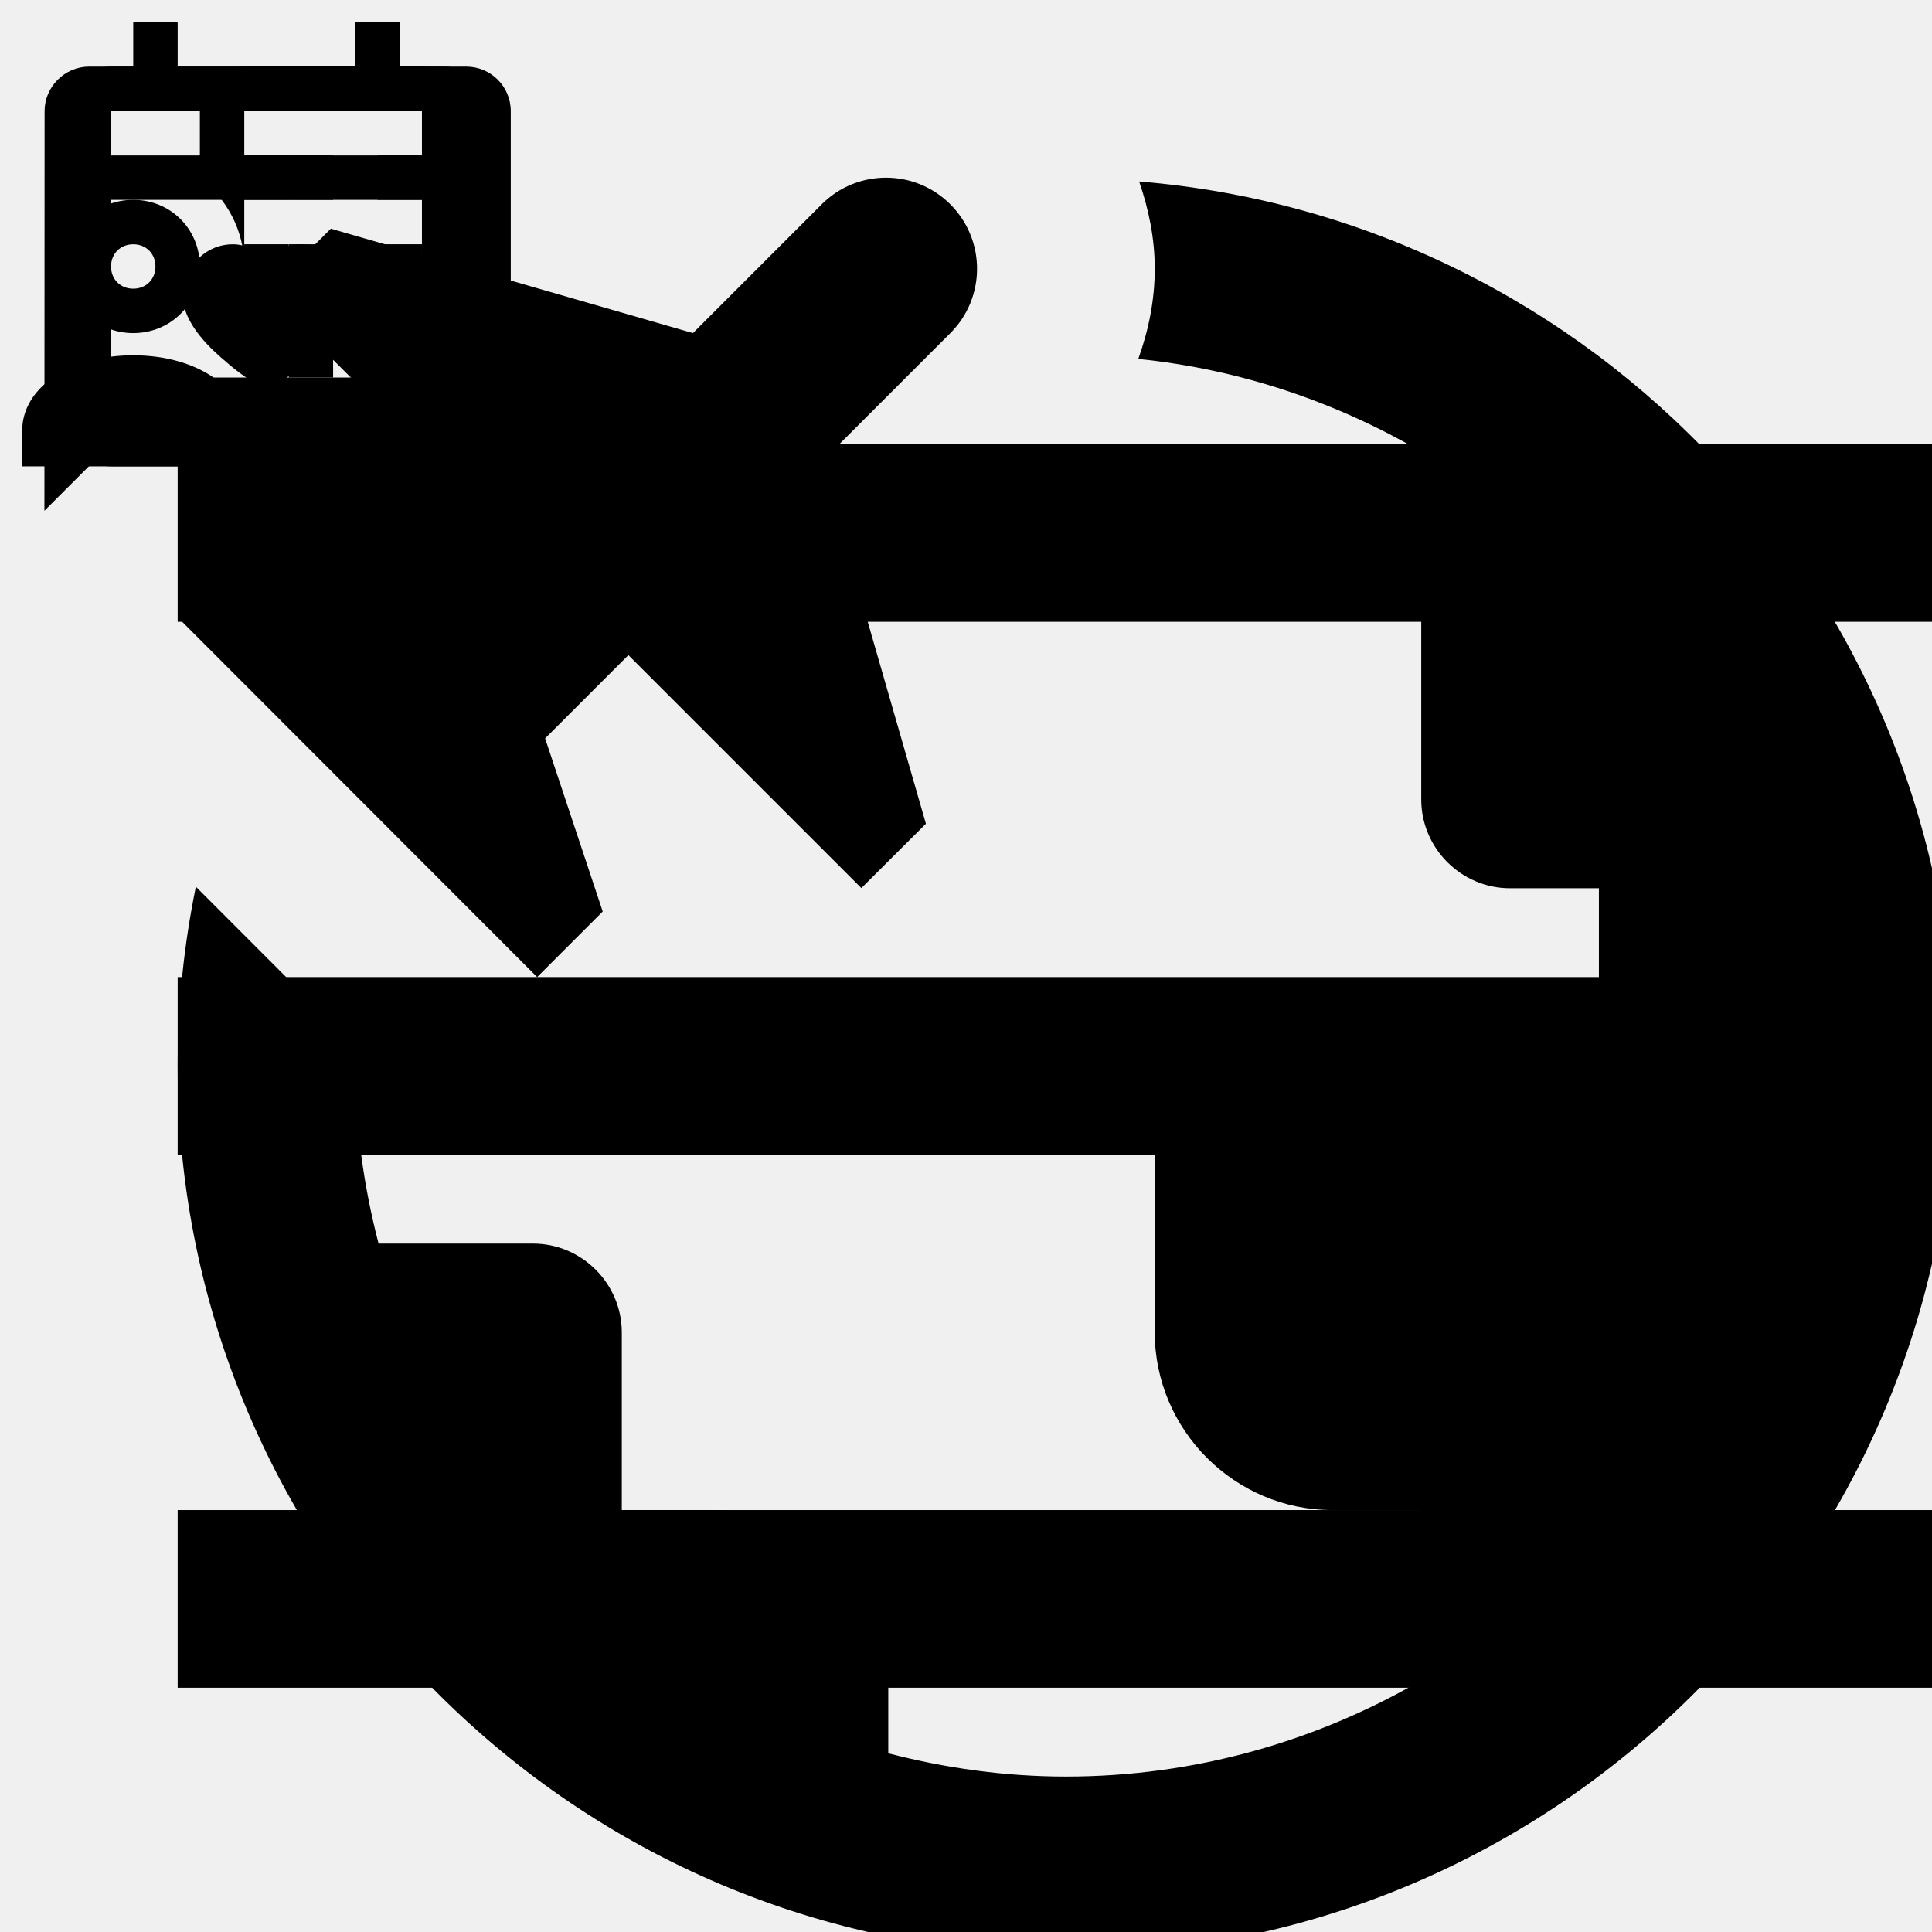
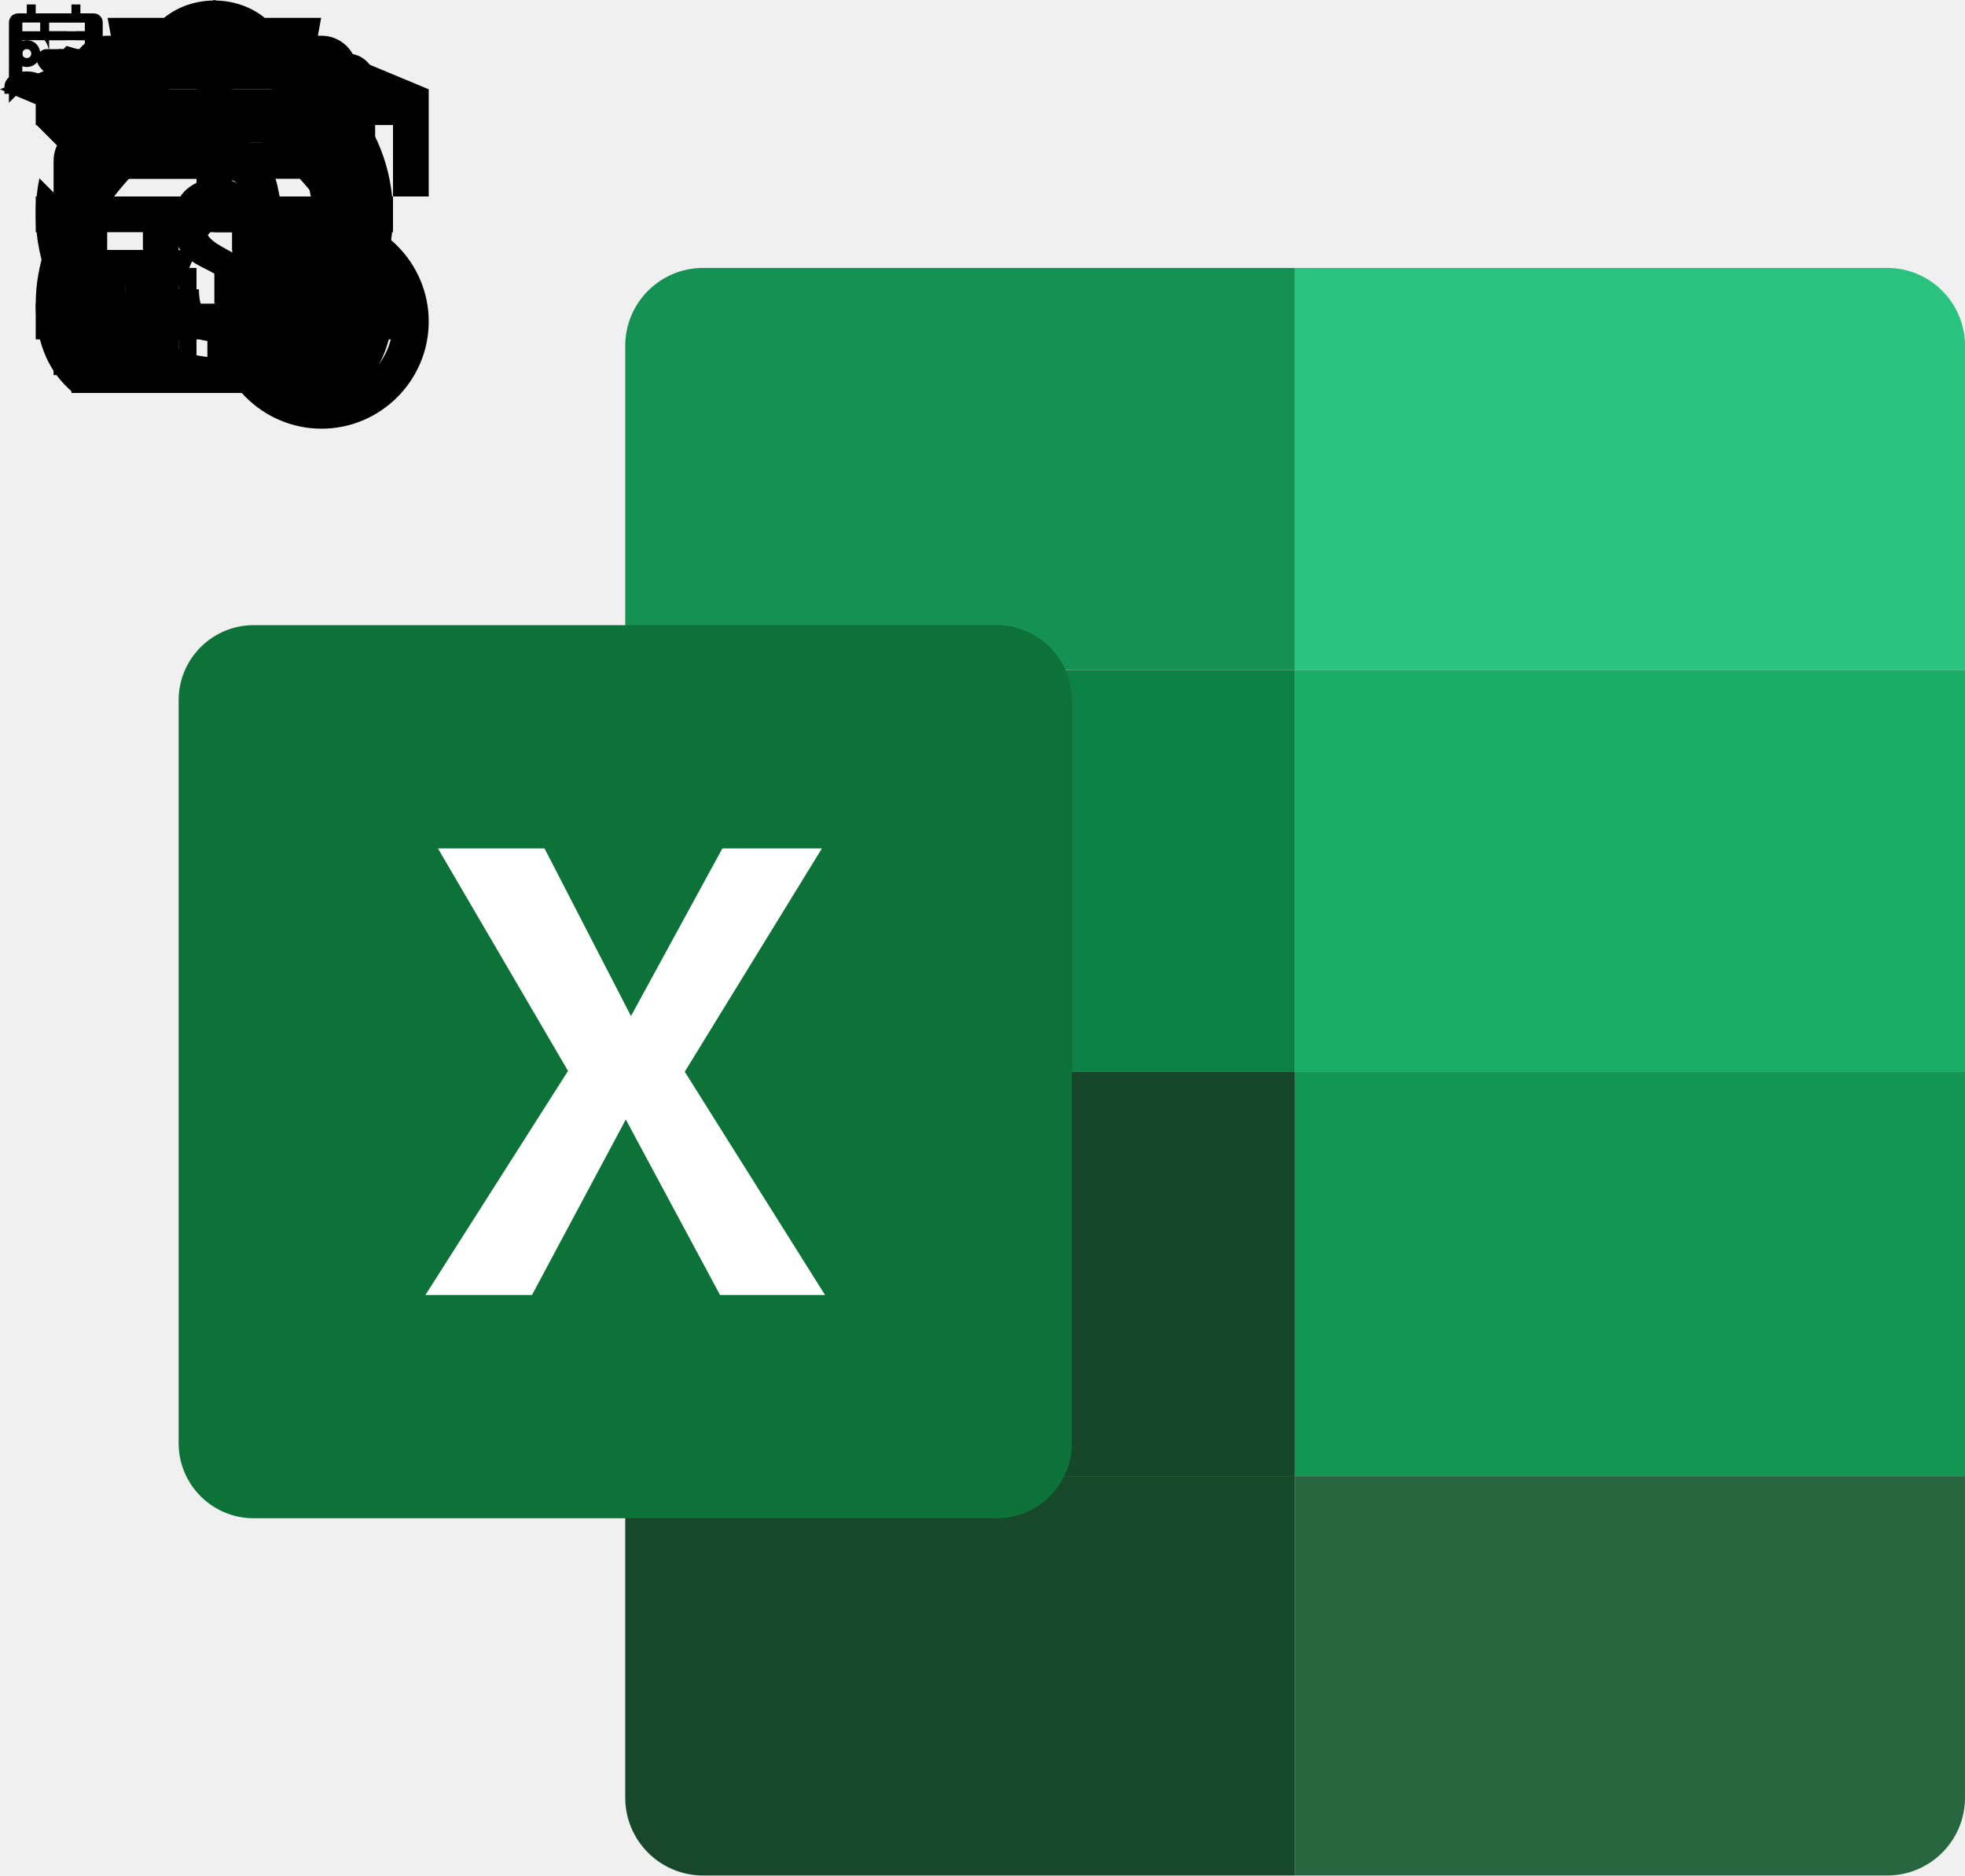
<svg xmlns="http://www.w3.org/2000/svg">
  <svg id="calendar" width="24pt" height="24pt" viewBox="0 0 24 24" version="1.1">
    <g id="surface1">
      <path style=" stroke:none;fill-rule:nonzero;fill-opacity:1;" d="M 6 1 L 6 3 L 5 3 C 3.898 3 3 3.898 3 5 L 3 19 C 3 20.102 3.898 21 5 21 L 19 21 C 20.102 21 21 20.102 21 19 L 21 5 C 21 3.898 20.102 3 19 3 L 18 3 L 18 1 L 16 1 L 16 3 L 8 3 L 8 1 Z M 5 5 L 19 5 L 19 7 L 5 7 Z M 5 9 L 19 9 L 19 19 L 5 19 Z M 10.488 11 C 9.57 11.004 8.855 11.527 8.457 12.301 C 8.293 12.621 8.223 12.93 8.219 13.234 C 8.207 14.629 9.633 15.832 10.238 16.344 L 10.359 16.449 C 10.867 16.891 12 17.617 12 17.617 C 12 17.617 13.137 16.891 13.641 16.449 L 13.766 16.344 C 14.371 15.832 15.797 14.629 15.781 13.234 C 15.777 12.93 15.707 12.617 15.547 12.301 C 15.148 11.527 14.434 11 13.516 11 C 12.934 11 12.266 11.328 12.004 11.703 C 11.766 11.332 11.07 11 10.488 11 Z " />
    </g>
  </svg>
  <svg id="about" width="24pt" height="24pt" viewBox="0 0 24 24" version="1.1">
    <g id="surface1">
      <path style=" stroke:none;fill-rule:nonzero;fill-opacity:1;" d="M 4.008 3 C 2.918 3 2.008 3.906 2.008 5 L 2 23 L 6 19 L 20 19 C 21.094 19 22 18.094 22 17 L 22 5 C 22 3.906 21.094 3 20 3 Z M 4.008 5 L 20 5 L 20 17 L 5.172 17 L 4.004 18.168 Z M 11 7 L 11 9 L 13 9 L 13 7 Z M 11 11 L 11 15 L 13 15 L 13 11 Z " />
    </g>
  </svg>
  <svg id="office" width="24pt" height="24pt" viewBox="0 0 24 24" version="1.1">
    <g id="surface1">
      <path style=" stroke:none;fill-rule:nonzero;fill-opacity:1;" d="M 11 3 C 9.898 3 9 3.898 9 5 L 9 8.023 C 10.207 8.934 11 10.371 11 12 L 11 5 L 21 5 L 21 19 L 13 19 L 13 21 L 23 21 L 23 5 C 23 3.898 22.102 3 21 3 Z M 13 7 L 13 9 L 15 9 L 15 7 Z M 17 7 L 17 9 L 19 9 L 19 7 Z M 6 9 C 4.316 9 3 10.316 3 12 C 3 13.684 4.316 15 6 15 C 7.684 15 9 13.684 9 12 C 9 10.316 7.684 9 6 9 Z M 6 11 C 6.578 11 7 11.422 7 12 C 7 12.578 6.578 13 6 13 C 5.422 13 5 12.578 5 12 C 5 11.422 5.422 11 6 11 Z M 13 11 L 13 13 L 15 13 L 15 11 Z M 17 11 L 17 13 L 19 13 L 19 11 Z M 13 15 L 13 17 L 15 17 L 15 15 Z M 17 15 L 17 17 L 19 17 L 19 15 Z M 6 16 C 3.148 16 1 17.457 1 19.387 L 1 21 L 11 21 L 11 19.387 C 11 17.457 8.852 16 6 16 Z M 6 18 C 7.469 18 8.488 18.504 8.852 19 L 3.148 19 C 3.512 18.504 4.531 18 6 18 Z " />
    </g>
  </svg>
  <svg id="menu" width="96pt" height="96pt" viewBox="0 0 96 96" version="1.1">
    <g id="surface1">
      <path style=" stroke:none;fill-rule:nonzero;fill-opacity:1;" d="M 8 20 L 8 28 L 88 28 L 88 20 Z M 8 44 L 8 52 L 88 52 L 88 44 Z M 8 68 L 8 76 L 88 76 L 88 68 Z " />
    </g>
  </svg>
  <svg id="trip" width="96pt" height="96pt" viewBox="0 0 96 96" version="1.1">
    <g id="surface1">
      <path style=" stroke:none;fill-rule:nonzero;fill-opacity:1;" d="M 39.898 8 C 38.848 8 37.801 8.402 37 9.203 L 31.203 15 L 14.898 10.297 L 12 13.203 L 22.5 23.703 L 18.75 27.453 L 10.945 24.852 L 8 27.797 L 24.188 44 L 27.141 41.047 L 24.547 33.25 L 28.297 29.5 L 38.789 39.992 L 41.695 37.094 L 37 20.797 L 42.797 15 C 44.398 13.398 44.398 10.809 42.797 9.203 C 41.996 8.402 40.949 8 39.898 8 Z M 51.297 8.172 C 51.73 9.426 52 10.738 52 12.102 C 52 13.512 51.723 14.871 51.258 16.164 C 55.871 16.633 60.176 18.113 64 20.336 L 64 36 C 64 38.199 65.801 40 68 40 L 72 40 L 72 48 L 56 48 C 53.801 48 52 49.801 52 52 L 52 60 C 52 64.398 55.602 68 60 68 L 64 68 L 64 75.672 C 59.285 78.406 53.832 80 48 80 C 45.234 80 42.562 79.617 40 78.953 L 40 76 C 40 71.602 36.398 68 32 68 L 28 68 L 28 60 C 28 57.801 26.199 56 24 56 L 17.047 56 C 16.383 53.438 16 50.766 16 48 C 16 47.719 16.039 47.445 16.047 47.164 L 8.82 39.93 C 8.285 42.539 8 45.234 8 48 C 8 70.055 25.945 88 48 88 C 70.055 88 88 70.055 88 48 C 88 27.055 71.812 9.855 51.297 8.172 Z " />
    </g>
  </svg>
+   <svg id="timetable" width="96pt" height="96pt" viewBox="0 0 96 96" version="1.1">
+     <g id="surface1">
+       <path style=" stroke:none;fill-rule:nonzero;fill-opacity:1;" d="M 24 8 C 19.59 8 16 11.59 16 16 L 16 80 C 16 84.41 19.59 88 24 88 L 44.312 88 C 42.875 85.523 41.777 82.84 41.047 80 L 24 80 L 24 64 L 41.047 64 C 42.801 57.211 46.691 51.301 52 47.039 L 52 40 L 72 40 C 74.77 40 77.441 40.387 80 41.047 L 80 16 C 80 11.59 76.41 8 72 8 Z M 24 16 L 44 16 L 44 32 L 24 32 Z M 52 16 L 72 16 L 72 32 L 52 32 Z M 24 40 L 44 40 L 44 56 L 24 56 Z M 72 48 C 58.793 48 48 58.793 48 72 C 48 85.207 58.793 96 72 96 C 85.207 96 96 85.207 96 72 C 96 58.793 85.207 48 72 48 Z M 72 56 C 80.883 56 88 63.117 88 72 C 88 80.883 80.883 88 72 88 C 63.117 88 56 80.883 56 72 C 56 63.117 63.117 56 72 56 Z M 73.711 60.469 L 67.312 72.555 L 75.703 80.945 L 79.945 76.703 L 74.688 71.445 L 79.016 63.273 Z " />
+     </g>
+   </svg>
+   <svg id="student" width="96pt" height="96pt" viewBox="0 0 96 96" version="1.1">
+     <g id="surface1">
+       <path style=" stroke:none;fill-rule:nonzero;fill-opacity:1;" d="M 48 0 L 0 20 L 16 26.672 L 16 47.07 C 13.488 49.316 12 52.559 12 56 C 12 61.105 15.293 65.59 19.969 67.266 C 25.586 80.113 36.172 88 48 88 C 59.828 88 70.414 80.113 76.031 67.266 C 80.707 65.59 84 61.105 84 56 C 84 52.559 82.512 49.316 80 47.07 L 80 26.672 L 88 23.336 L 88 44 L 96 44 L 96 20 Z M 48 8.672 L 75.203 20 L 72 21.328 L 72 32.688 C 70.746 32.242 69.398 32 68 32 L 28 32 C 26.602 32 25.254 32.242 24 32.688 L 24 21.328 L 20.797 20 Z M 28 40 L 68 40 C 70.207 40 72 41.793 72 44 L 72 51.406 L 74.008 52.555 C 75.254 53.27 76 54.559 76 56 C 76 57.969 74.516 59.652 72.547 59.922 L 70.211 60.25 L 69.367 62.453 C 65.211 73.277 57.023 80 48 80 C 38.977 80 30.793 73.273 26.641 62.453 L 25.797 60.25 L 23.453 59.93 C 21.48 59.656 20 57.969 20 56 C 20 54.559 20.746 53.27 21.992 52.555 L 24 51.406 L 24 44 C 24 41.793 25.793 40 28 40 Z " />
+     </g>
+   </svg>
+   <svg id="money" width="96pt" height="96pt" viewBox="0 0 96 96" version="1.1">
+     <g id="surface1">
+       <path style=" stroke:none;fill-rule:nonzero;fill-opacity:1;" d="M 48 0.117 C 43.957 0.117 39.918 1.41 36.719 4 L 24.094 4 L 28.672 28.914 C 21.203 35.668 8 50.105 8 68 C 8 76.008 10.434 82.371 15.242 86.906 L 16.398 88 L 79.602 88 L 80.758 86.906 C 85.562 82.367 88 76.008 88 68 C 88 50.121 74.805 35.684 67.336 28.922 L 71.914 4 L 59.281 4 C 56.082 1.41 52.043 0.117 48 0.117 Z M 48 8.094 C 50.543 8.094 53.082 9.012 54.969 10.859 L 56.141 12 L 62.305 12 L 60.102 24 L 35.898 24 L 33.695 12 L 39.859 12 L 41.031 10.859 C 42.918 9.012 45.457 8.094 48 8.094 Z M 37.367 32 L 58.641 32 C 62.961 35.445 80 50.156 80 68 C 80 73.133 78.785 77.074 76.297 80 L 50.094 80 L 50.094 76.352 C 51.328 76.195 58.305 75.051 58.305 66.555 C 58.305 54.855 45.684 57.094 45.688 49.914 C 45.688 45.801 47.68 45.672 48.438 45.672 C 49.406 45.672 51.461 46.457 51.461 51.469 L 58.359 51.469 C 58.359 41.875 51.801 40.387 50.633 40.164 L 50.633 34.852 L 46.953 34.852 L 46.953 40.07 C 45.719 40.227 38.789 41.527 38.789 49.883 C 38.789 62.074 51.414 58.465 51.414 66.602 C 51.414 70.672 48.777 70.773 48.242 70.773 C 47.754 70.773 44.539 71.027 44.539 64.797 L 37.641 64.797 C 37.641 75.352 45.297 76.195 46.438 76.352 L 46.438 80 L 19.695 80 C 17.211 77.074 16 73.133 16 68 C 16 50.207 33.047 35.453 37.367 32 Z " />
+     </g>
+   </svg>
+   <svg id="management" width="96pt" height="96pt" viewBox="0 0 96 96" version="1.1">
+     <g id="surface1">
+       <path style=" stroke:none;fill-rule:nonzero;fill-opacity:1;" d="M 28 8 C 23.582 8 20 11.582 20 16 C 20 20.418 23.582 24 28 24 C 32.418 24 36 20.418 36 16 C 36 11.582 32.418 8 28 8 Z M 20 28 C 15.578 28 12 31.578 12 36 L 12 64 L 16 64 L 16 88 L 24 88 L 24 64 L 32 64 L 32 88 L 40 88 L 40 44 L 32 44 L 32 56 L 20 56 L 20 36 L 56 36 L 56 28 Z M 64 28 L 64 36 L 84 36 L 84 28 Z M 48 44 L 48 52 L 56 52 L 56 44 Z M 64 44 L 64 52 L 84 52 L 84 44 Z M 48 60 L 48 68 L 56 68 L 56 60 Z M 64 60 L 64 68 L 84 68 L 84 60 Z M 48 76 L 48 84 L 56 84 L 56 76 Z M 64 76 L 64 84 L 84 84 L 84 76 Z " />
+     </g>
+   </svg>
+   <svg id="scanner" width="96pt" height="96pt" viewBox="0 0 96 96" version="1.1">
+     <g id="surface1">
+       <path style=" stroke:none;fill-rule:nonzero;fill-opacity:1;" d="M 18.18 12 C 14.77 12 12 14.77 12 18.18 C 12 18.699 15.188 34.602 15.188 34.602 C 15.656 37.555 18.195 40 21.273 40 L 50.367 40 C 52.262 40 53.898 41.336 54.281 43.195 L 55.281 48 L 52 48 L 52 56 L 56.93 56 L 58.82 65.148 C 58.82 65.148 55.992 74.91 55.992 77.453 C 55.992 80.84 58.578 83.59 61.875 83.93 C 61.906 83.949 61.977 84 61.977 84 L 77.453 84 C 81.07 84 84 81.066 84 77.453 C 84 76.758 76.988 40.32 76.625 38.078 C 75.918 33.699 79.566 30.547 80.789 29.695 C 82.684 28.645 84 26.688 84 24.367 L 84 18.18 C 84 14.77 81.23 12 77.82 12 Z M 20.461 20 L 76 20 L 76 23.281 C 71.867 26.254 67.562 32.172 68.727 39.352 C 68.887 40.332 69.879 45.551 71.617 54.695 C 72.941 61.656 74.789 71.402 75.633 76 L 64.289 76 C 64.734 73.91 65.613 70.5 66.516 67.375 L 67.062 65.469 L 66.656 63.531 L 65.102 56 L 63.109 46.383 L 62.117 41.57 C 60.973 36.023 56.031 32 50.367 32 L 22.82 32 C 21.934 27.555 21.02 22.91 20.461 20 Z M 12 60 L 12 84 L 16 84 L 16 60 Z M 20 60 L 20 84 L 24 84 L 24 60 Z M 28 60 L 28 84 L 36 84 L 36 60 Z M 40 60 L 40 84 L 44 84 L 44 60 Z " />
+     </g>
+   </svg>
+   <svg id="excel-logo" width="480pt" height="480pt" viewBox="0 0 480 480" version="1.1">
+     <g id="surface1">
+       <path style=" stroke:none;fill-rule:nonzero;fill:#169154;fill-opacity:1;" d="M 290 60 L 157.441 60 C 147.809 60 140 67.809 140 77.441 L 140 150.031 L 290 150.031 Z " />
+       <path style=" stroke:none;fill-rule:nonzero;fill:#18482A;fill-opacity:1;" d="M 140 330.539 L 140 402.559 C 140 412.191 147.809 420 157.43 420 L 290 420 L 290 330.539 Z " />
+       <path style=" stroke:none;fill-rule:nonzero;fill:#0C8045;fill-opacity:1;" d="M 140 150.031 L 290 150.031 L 290 240.051 L 140 240.051 Z " />
+       <path style=" stroke:none;fill-rule:nonzero;fill:#17472A;fill-opacity:1;" d="M 140 240.051 L 290 240.051 L 290 330.551 L 140 330.551 Z " />
+       <path style=" stroke:none;fill-rule:nonzero;fill:#29C27F;fill-opacity:1;" d="M 422.559 60 L 290 60 L 290 150.031 L 440 150.031 L 440 77.441 C 440 67.809 432.191 60 422.559 60 Z " />
+       <path style=" stroke:none;fill-rule:nonzero;fill:#27663F;fill-opacity:1;" d="M 290 330.539 L 290 420 L 422.57 420 C 432.191 420 440 412.191 440 402.57 L 440 330.551 L 290 330.551 Z " />
+       <path style=" stroke:none;fill-rule:nonzero;fill:#19AC65;fill-opacity:1;" d="M 290 150.031 L 440 150.031 L 440 240.051 L 290 240.051 Z " />
+       <path style=" stroke:none;fill-rule:nonzero;fill:#129652;fill-opacity:1;" d="M 290 240.051 L 440 240.051 L 440 330.551 L 290 330.551 Z " />
+       <path style=" stroke:none;fill-rule:nonzero;fill:#0C7238;fill-opacity:1;" d="M 223.191 340 L 56.809 340 C 47.531 340 40 332.469 40 323.191 L 40 156.809 C 40 147.531 47.531 140 56.809 140 L 223.191 140 C 232.469 140 240 147.531 240 156.809 L 240 323.191 C 240 332.469 232.469 340 223.191 340 Z " />
+       <path style=" stroke:none;fill-rule:nonzero;fill:#FFFFFF;fill-opacity:1;" d="M 98.07 190 L 121.93 190 L 141.289 227.539 L 161.75 190 L 184.039 190 L 153.328 240 L 184.738 290 L 161.23 290 L 140.129 250.699 L 119.121 290 L 95.262 290 L 127.191 239.82 Z " />
+     </g>
+   </svg>
</svg>
